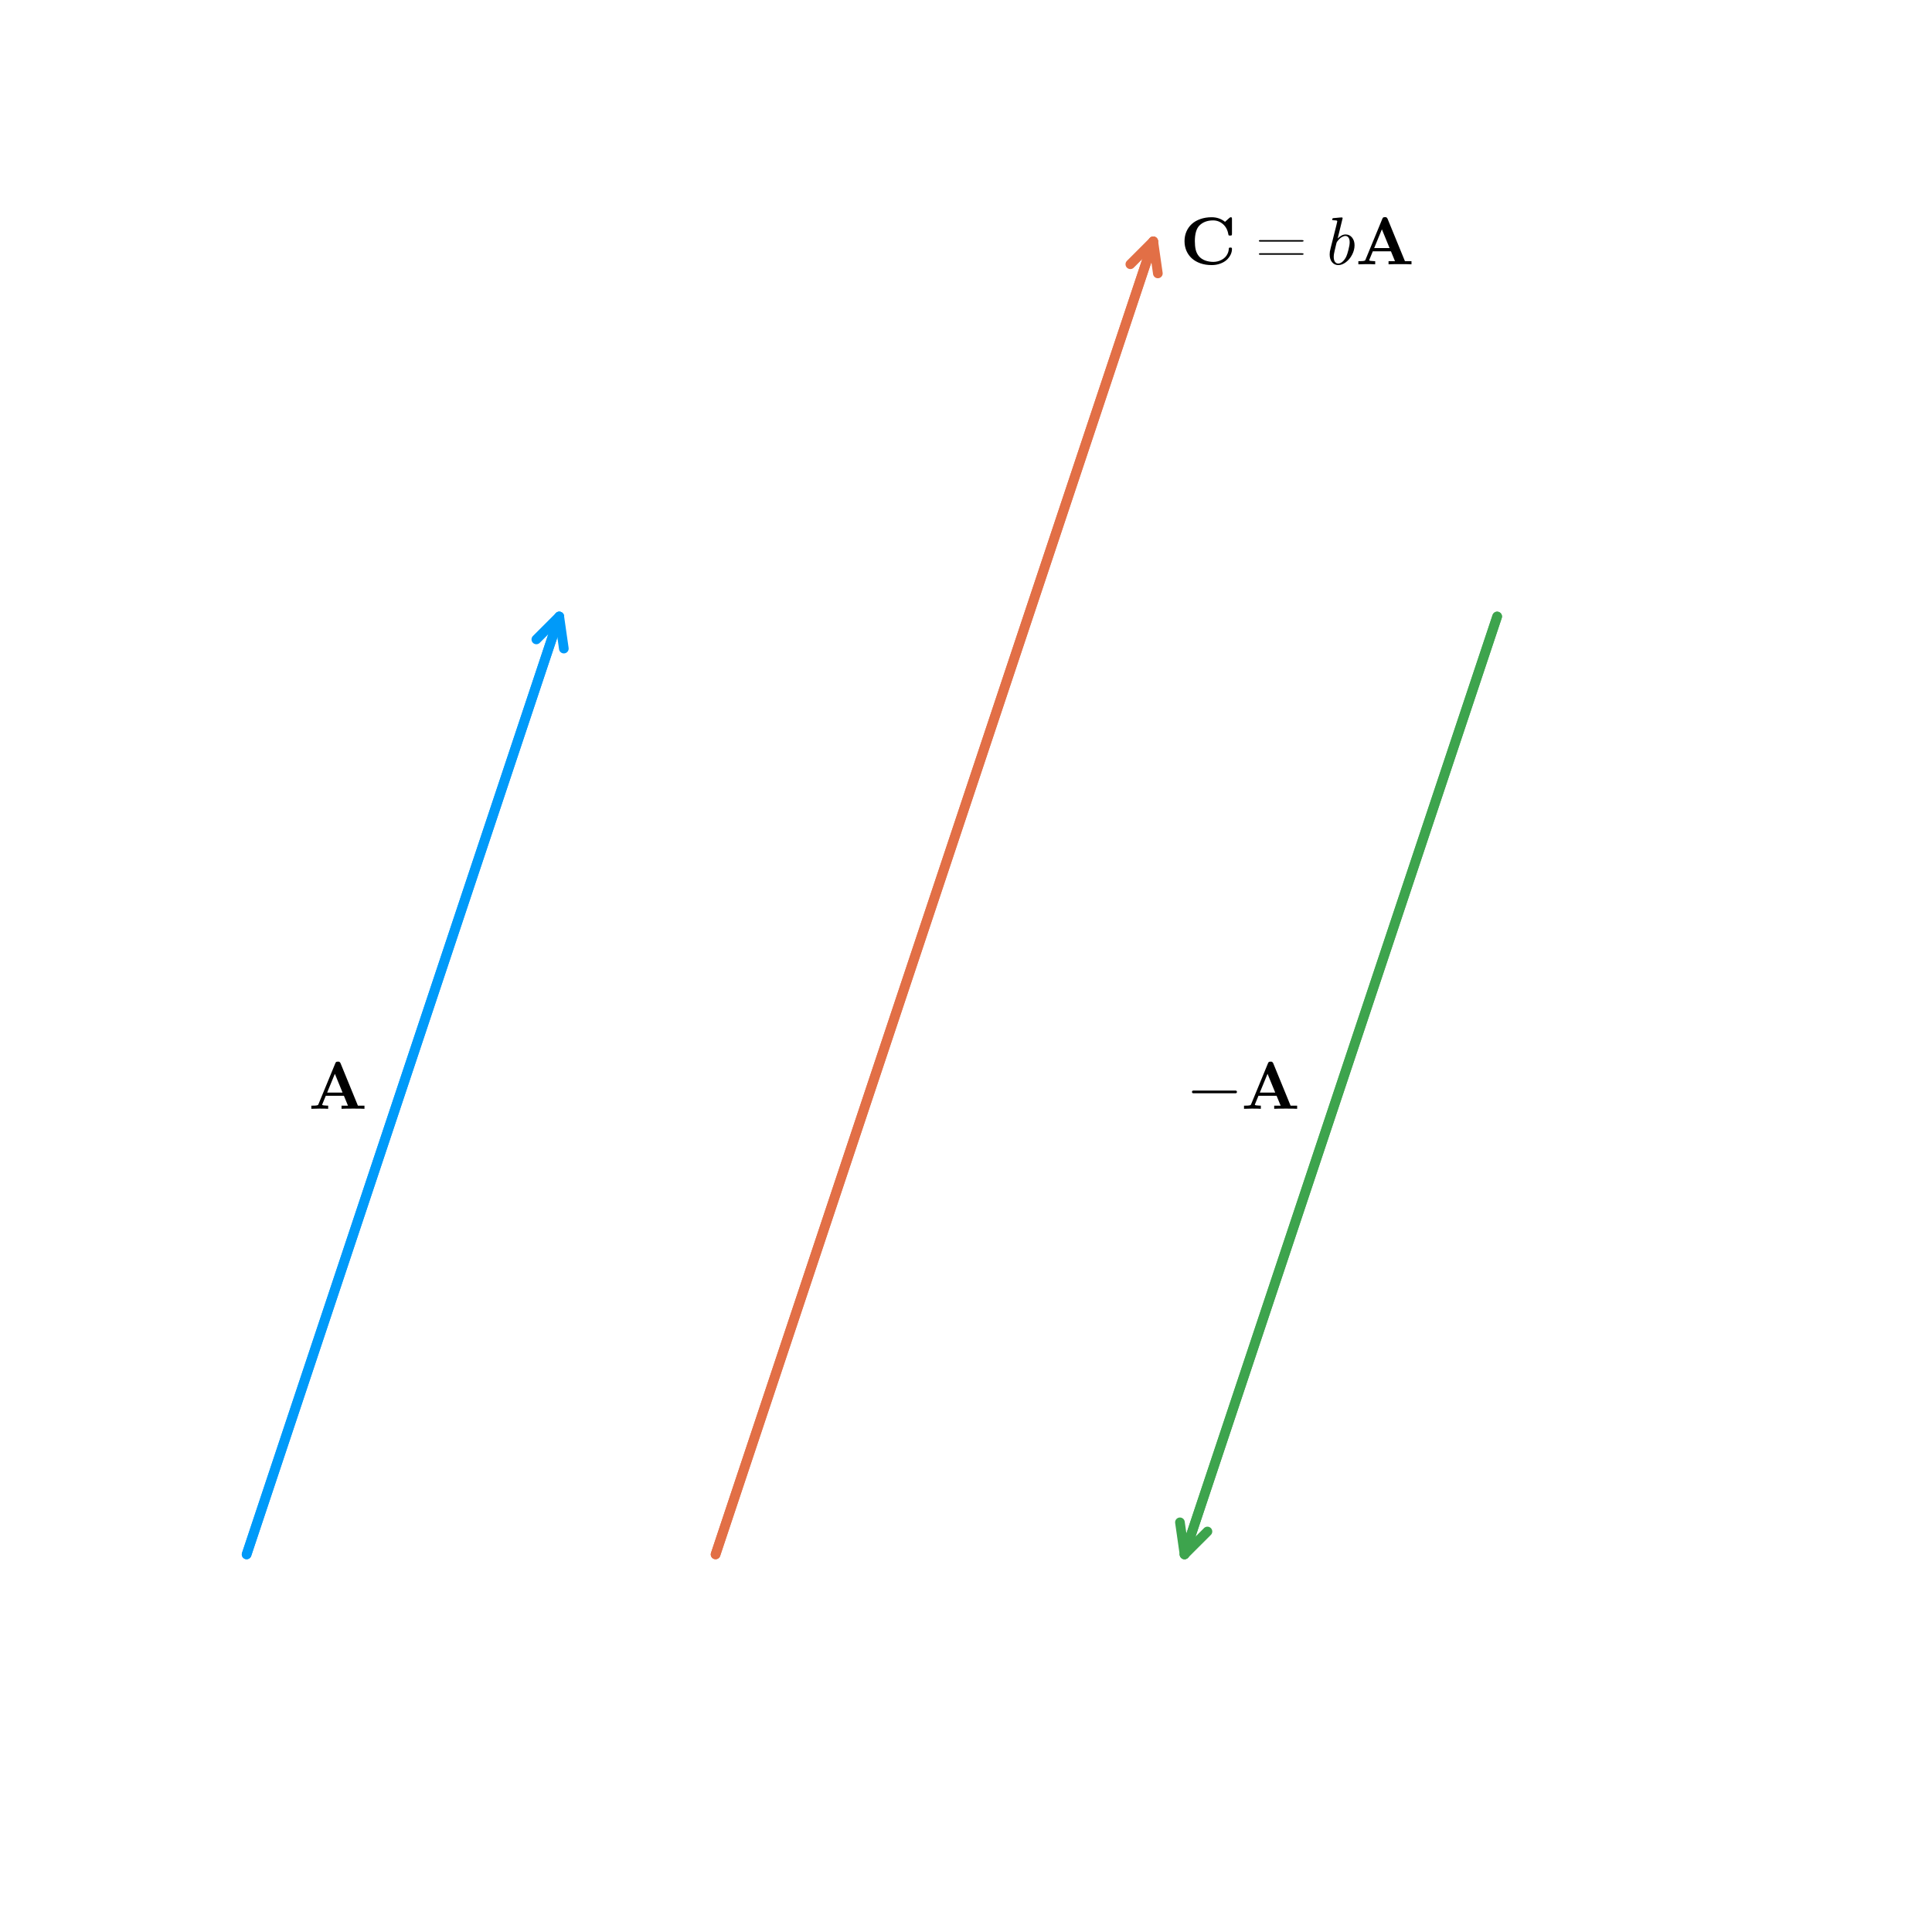
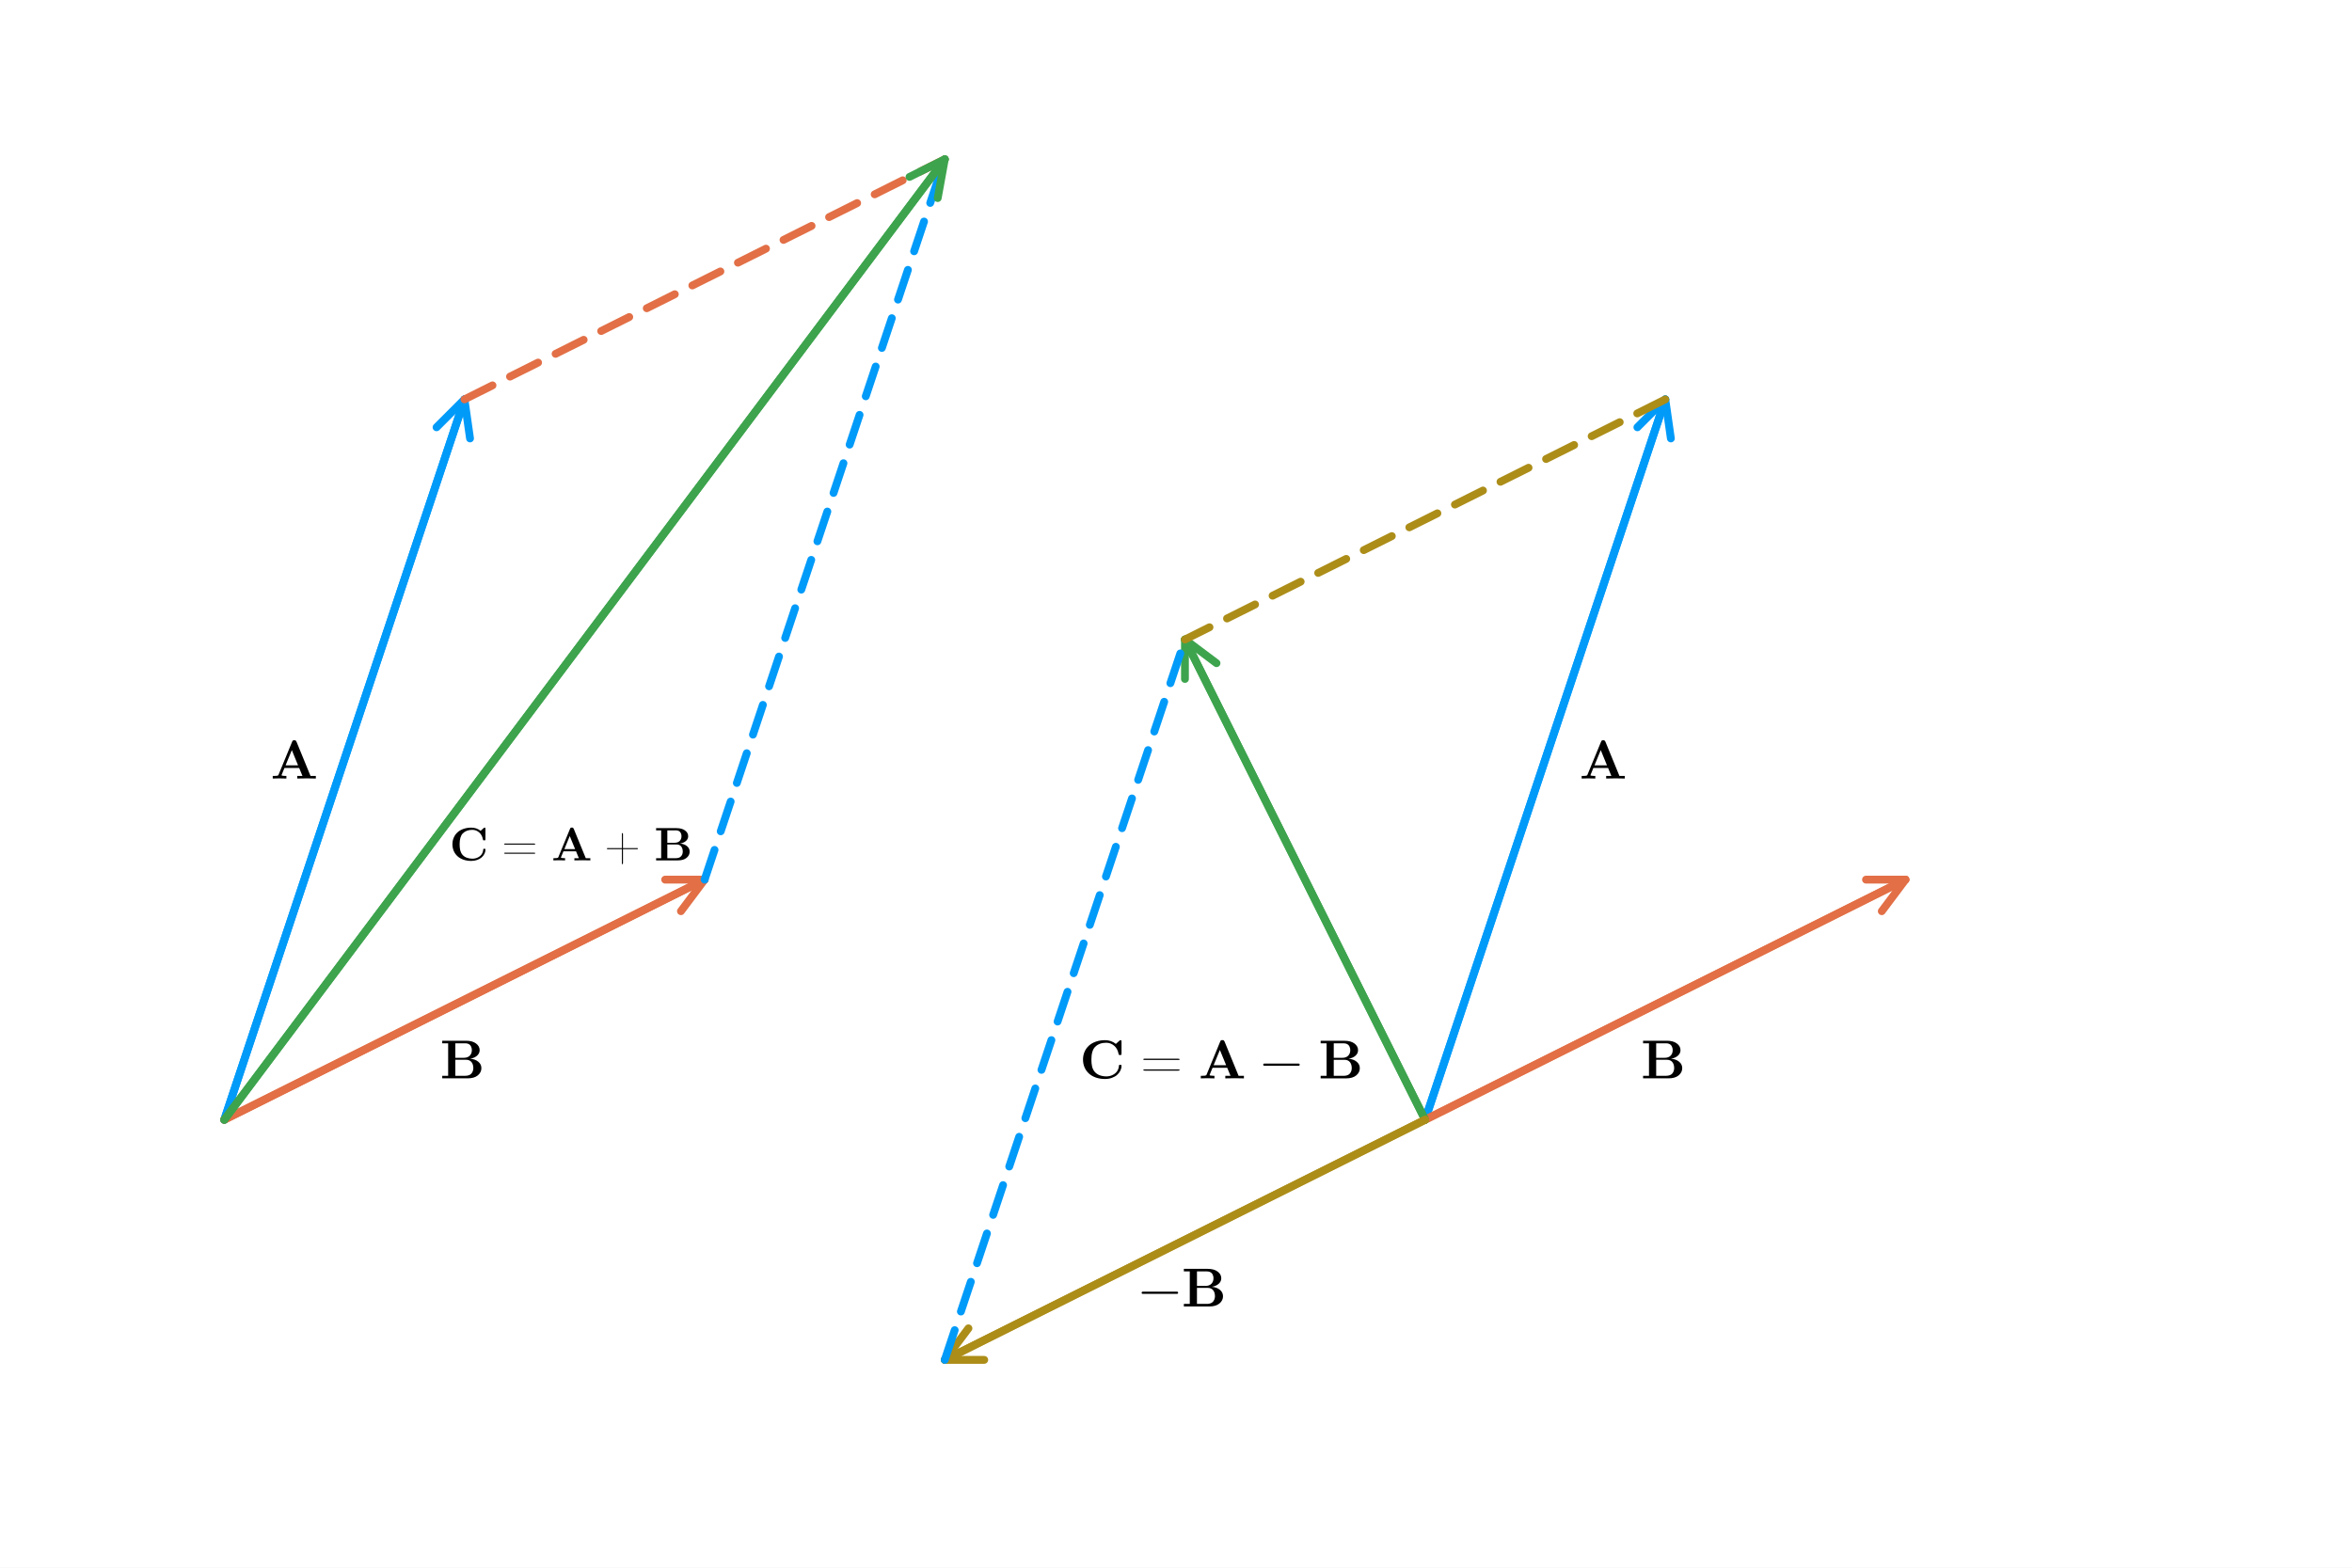
- <svg xmlns="http://www.w3.org/2000/svg" width="600" height="600" viewBox="0 0 2400 2400">
+ <svg xmlns="http://www.w3.org/2000/svg" width="900" height="600" viewBox="0 0 3600 2400">
  <defs>
-     <clipPath id="clip320">
-       <rect x="0" y="0" width="2400" height="2400" />
+     <clipPath id="clip360">
+       <rect x="0" y="0" width="3600" height="2400" />
    </clipPath>
  </defs>
-   <path clip-path="url(#clip320)" d="M0 2400 L2400 2400 L2400 0 L0 0  Z" fill="#ffffff" fill-rule="evenodd" fill-opacity="1" />
+   <path clip-path="url(#clip360)" d="M0 2400 L3600 2400 L3600 0 L0 0  Z" fill="#ffffff" fill-rule="evenodd" fill-opacity="1" />
  <defs>
-     <clipPath id="clip321">
-       <rect x="480" y="240" width="1681" height="1681" />
+     <clipPath id="clip361">
+       <rect x="720" y="0" width="2521" height="2400" />
    </clipPath>
  </defs>
-   <path clip-path="url(#clip320)" d="M112.177 2125.12 L2054.01 2125.12 L2054.01 183.289 L112.177 183.289  Z" fill="#ffffff" fill-rule="evenodd" fill-opacity="1" />
+   <path clip-path="url(#clip360)" d="M159.478 2265.66 L3100.32 2265.66 L3100.32 60.031 L159.478 60.031  Z" fill="#ffffff" fill-rule="evenodd" fill-opacity="1" />
  <defs>
-     <clipPath id="clip322">
-       <rect x="112" y="183" width="1943" height="1943" />
+     <clipPath id="clip362">
+       <rect x="159" y="60" width="2942" height="2207" />
    </clipPath>
  </defs>
-   <polyline clip-path="url(#clip322)" style="stroke:#009af9; stroke-linecap:round; stroke-linejoin:round; stroke-width:12; stroke-opacity:1; fill:none" points="306.361,1930.94 694.728,765.839 " />
-   <polyline clip-path="url(#clip322)" style="stroke:#009af9; stroke-linecap:round; stroke-linejoin:round; stroke-width:12; stroke-opacity:1; fill:none" points="666.267,794.3 694.728,765.839 700.42,805.684 " />
-   <polyline clip-path="url(#clip322)" style="stroke:#009af9; stroke-linecap:round; stroke-linejoin:round; stroke-width:12; stroke-opacity:1; fill:none" points="694.728,765.839 306.361,1930.94 " />
-   <polyline clip-path="url(#clip322)" style="stroke:#e26f46; stroke-linecap:round; stroke-linejoin:round; stroke-width:12; stroke-opacity:1; fill:none" points="888.911,1930.94 1432.62,299.799 " />
-   <polyline clip-path="url(#clip322)" style="stroke:#e26f46; stroke-linecap:round; stroke-linejoin:round; stroke-width:12; stroke-opacity:1; fill:none" points="1404.16,328.259 1432.62,299.799 1438.32,339.643 " />
-   <polyline clip-path="url(#clip322)" style="stroke:#e26f46; stroke-linecap:round; stroke-linejoin:round; stroke-width:12; stroke-opacity:1; fill:none" points="1432.62,299.799 888.911,1930.94 " />
-   <polyline clip-path="url(#clip322)" style="stroke:#3da44d; stroke-linecap:round; stroke-linejoin:round; stroke-width:12; stroke-opacity:1; fill:none" points="1859.83,765.839 1471.46,1930.94 " />
-   <polyline clip-path="url(#clip322)" style="stroke:#3da44d; stroke-linecap:round; stroke-linejoin:round; stroke-width:12; stroke-opacity:1; fill:none" points="1499.92,1902.48 1471.46,1930.94 1465.77,1891.1 " />
-   <polyline clip-path="url(#clip322)" style="stroke:#3da44d; stroke-linecap:round; stroke-linejoin:round; stroke-width:12; stroke-opacity:1; fill:none" points="1471.46,1930.94 1859.83,765.839 " />
-   <path clip-path="url(#clip320)" d="M452.753 1377.41 Q449.802 1377.17 439.063 1377.17 Q427.463 1377.17 424.266 1377.41 L424.266 1373.48 L432.259 1373.48 L427.217 1361.22 L404.714 1361.22 L400.533 1371.39 L400.205 1372.37 Q400.205 1372.86 402.05 1373.15 Q403.935 1373.4 405.78 1373.44 L407.665 1373.48 L407.665 1377.41 Q404.55 1377.17 396.598 1377.17 L386.761 1377.41 L386.761 1373.48 L388.523 1373.48 Q391.597 1373.48 393.114 1373.23 Q394.631 1372.99 394.999 1372.66 Q395.368 1372.33 395.655 1371.55 L416.478 1321.01 Q416.97 1319.74 417.544 1319.29 Q418.117 1318.8 419.757 1318.8 Q420.659 1318.8 421.11 1318.88 Q421.561 1318.96 422.093 1319.5 Q422.667 1319.99 423.118 1321.01 L444.596 1373.48 L452.753 1373.48 L452.753 1377.41 M425.536 1357.25 L415.986 1333.92 L406.394 1357.25 L425.536 1357.25 Z" fill="#000000" fill-rule="nonzero" fill-opacity="1" />
-   <path clip-path="url(#clip320)" d="M1530.4 309.293 Q1530.4 312.941 1528.64 316.507 Q1526.88 320.073 1523.72 322.943 Q1520.57 325.771 1515.69 327.534 Q1510.85 329.296 1505.2 329.296 Q1497.49 329.296 1491.14 327.083 Q1484.78 324.828 1480.48 320.893 Q1476.18 316.958 1473.8 311.507 Q1471.46 306.014 1471.46 299.579 Q1471.46 293.144 1473.8 287.692 Q1476.18 282.199 1480.48 278.264 Q1484.78 274.329 1491.14 272.116 Q1497.49 269.862 1505.2 269.862 Q1514.66 269.862 1521.76 275.559 L1527.29 270.599 Q1528.15 269.862 1528.89 269.862 Q1529.95 269.862 1530.16 270.353 Q1530.4 270.804 1530.4 272.198 L1530.4 290.233 Q1530.4 291.873 1530.04 292.242 Q1529.71 292.611 1528.11 292.611 Q1526.67 292.611 1526.35 292.365 Q1526.06 292.078 1525.85 290.848 Q1524.5 283.019 1519.21 278.428 Q1513.93 273.797 1506.96 273.797 Q1496.22 273.797 1489.87 280.232 Q1484.29 286.052 1484.29 299.579 Q1484.29 305.727 1485.36 310.277 Q1486.46 314.786 1489.25 318.188 Q1492.33 321.836 1497.12 323.599 Q1501.92 325.32 1507.25 325.32 Q1509.87 325.32 1512.45 324.705 Q1515.03 324.09 1517.49 322.779 Q1519.99 321.467 1521.88 319.582 Q1523.8 317.696 1525.03 314.95 Q1526.31 312.204 1526.47 308.965 Q1526.51 307.982 1526.92 307.777 Q1527.37 307.531 1528.4 307.531 Q1529.58 307.531 1529.99 307.818 Q1530.4 308.105 1530.4 309.293 Z" fill="#000000" fill-rule="nonzero" fill-opacity="1" />
-   <path clip-path="url(#clip320)" d="M1563.81 315.606 Q1563.89 314.581 1565.49 314.581 L1616.93 314.581 Q1619.35 314.581 1619.39 315.524 Q1619.39 316.548 1617.09 316.507 L1566.06 316.507 Q1563.81 316.548 1563.81 315.606 M1563.81 299.21 Q1563.81 298.185 1565.57 298.226 L1616.85 298.226 Q1619.35 298.226 1619.39 299.21 Q1619.39 300.153 1617.26 300.153 L1565.49 300.153 Q1563.81 300.153 1563.81 299.21 Z" fill="#000000" fill-rule="nonzero" fill-opacity="1" />
-   <path clip-path="url(#clip320)" d="M1682.67 304.662 Q1682.67 310.564 1679.68 316.343 Q1676.73 322.082 1671.97 325.689 Q1667.26 329.296 1662.42 329.296 Q1657.71 329.296 1654.72 325.689 Q1651.77 322.041 1651.77 316.098 Q1651.77 314.007 1652.01 312.531 Q1652.26 311.056 1653.12 307.613 L1660 280.232 Q1661.19 275.108 1661.19 275.067 Q1661.19 274.575 1660.99 274.329 Q1660.82 274.043 1659.84 273.838 Q1658.86 273.633 1656.97 273.633 Q1656.19 273.633 1655.82 273.592 Q1655.5 273.551 1655.21 273.346 Q1654.96 273.1 1654.96 272.608 Q1654.96 271.911 1655.25 271.542 Q1655.58 271.132 1655.82 271.05 Q1656.07 270.968 1656.56 270.927 Q1657.26 270.886 1659.59 270.681 Q1661.93 270.435 1663.94 270.272 Q1665.95 270.108 1666.81 270.108 Q1667.3 270.108 1667.55 270.353 Q1667.83 270.558 1667.83 270.804 L1667.87 271.009 L1661.69 296.3 Q1666.56 291.258 1671.52 291.258 Q1676.48 291.258 1679.56 295.07 Q1682.67 298.882 1682.67 304.662 M1676.61 300.972 Q1676.61 297.078 1675.13 295.111 Q1673.7 293.103 1671.32 293.103 Q1669.31 293.103 1666.69 294.619 Q1664.06 296.136 1661.28 299.825 Q1660.74 300.522 1660.54 300.931 Q1660.37 301.341 1660 302.735 L1658.16 310.482 Q1656.81 315.77 1656.81 318.967 Q1656.81 323.312 1658.41 325.361 Q1660 327.411 1662.42 327.411 Q1664.96 327.411 1667.63 325.156 Q1670.29 322.902 1672.34 318.803 Q1673.61 316.098 1675.09 310.277 Q1676.61 304.416 1676.61 300.972 Z" fill="#000000" fill-rule="nonzero" fill-opacity="1" />
-   <path clip-path="url(#clip320)" d="M1753.4 328.353 Q1750.45 328.107 1739.71 328.107 Q1728.11 328.107 1724.91 328.353 L1724.91 324.418 L1732.91 324.418 L1727.87 312.163 L1705.36 312.163 L1701.18 322.328 L1700.85 323.312 Q1700.85 323.804 1702.7 324.09 Q1704.58 324.336 1706.43 324.377 L1708.31 324.418 L1708.31 328.353 Q1705.2 328.107 1697.25 328.107 L1687.41 328.353 L1687.41 324.418 L1689.17 324.418 Q1692.25 324.418 1693.76 324.172 Q1695.28 323.926 1695.65 323.599 Q1696.02 323.271 1696.3 322.492 L1717.13 271.952 Q1717.62 270.681 1718.19 270.231 Q1718.77 269.739 1720.41 269.739 Q1721.31 269.739 1721.76 269.821 Q1722.21 269.903 1722.74 270.435 Q1723.32 270.927 1723.77 271.952 L1745.25 324.418 L1753.4 324.418 L1753.4 328.353 M1726.19 308.187 L1716.63 284.864 L1707.04 308.187 L1726.19 308.187 Z" fill="#000000" fill-rule="nonzero" fill-opacity="1" />
-   <path clip-path="url(#clip320)" d="M1536.11 1355.24 Q1536.6 1355.73 1536.6 1356.43 Q1536.6 1357.12 1536.11 1357.62 Q1535.62 1358.11 1534.92 1358.11 L1482.37 1358.11 Q1481.67 1358.11 1481.18 1357.62 Q1480.69 1357.12 1480.69 1356.43 Q1480.69 1355.73 1481.18 1355.24 Q1481.67 1354.75 1482.37 1354.75 L1534.92 1354.75 Q1535.62 1354.75 1536.11 1355.24 Z" fill="#000000" fill-rule="nonzero" fill-opacity="1" />
-   <path clip-path="url(#clip320)" d="M1611.35 1377.41 Q1608.4 1377.17 1597.66 1377.17 Q1586.06 1377.17 1582.86 1377.41 L1582.86 1373.48 L1590.86 1373.48 L1585.82 1361.22 L1563.31 1361.22 L1559.13 1371.39 L1558.8 1372.37 Q1558.8 1372.86 1560.65 1373.15 Q1562.53 1373.4 1564.38 1373.44 L1566.26 1373.48 L1566.26 1377.41 Q1563.15 1377.17 1555.2 1377.17 L1545.36 1377.41 L1545.36 1373.48 L1547.12 1373.48 Q1550.2 1373.48 1551.71 1373.23 Q1553.23 1372.99 1553.6 1372.66 Q1553.97 1372.33 1554.25 1371.55 L1575.08 1321.01 Q1575.57 1319.74 1576.14 1319.29 Q1576.72 1318.8 1578.36 1318.8 Q1579.26 1318.8 1579.71 1318.88 Q1580.16 1318.96 1580.69 1319.5 Q1581.27 1319.99 1581.72 1321.01 L1603.2 1373.48 L1611.35 1373.48 L1611.35 1377.41 M1584.14 1357.25 L1574.58 1333.92 L1564.99 1357.25 L1584.14 1357.25 Z" fill="#000000" fill-rule="nonzero" fill-opacity="1" />
+   <polyline clip-path="url(#clip362)" style="stroke:#009af9; stroke-linecap:round; stroke-linejoin:round; stroke-width:12; stroke-opacity:1; fill:none" points="343.28,1714.25 710.886,611.438 " />
+   <polyline clip-path="url(#clip362)" style="stroke:#009af9; stroke-linecap:round; stroke-linejoin:round; stroke-width:12; stroke-opacity:1; fill:none" points="668.195,654.129 710.886,611.438 719.424,671.205 " />
+   <polyline clip-path="url(#clip362)" style="stroke:#009af9; stroke-linecap:round; stroke-linejoin:round; stroke-width:12; stroke-opacity:1; fill:none" points="710.886,611.438 343.28,1714.25 " />
+   <polyline clip-path="url(#clip362)" style="stroke:#e26f46; stroke-linecap:round; stroke-linejoin:round; stroke-width:12; stroke-opacity:1; fill:none" points="343.28,1714.25 1078.49,1346.65 " />
+   <polyline clip-path="url(#clip362)" style="stroke:#e26f46; stroke-linecap:round; stroke-linejoin:round; stroke-width:12; stroke-opacity:1; fill:none" points="1018.12,1346.65 1078.49,1346.65 1042.27,1394.95 " />
+   <polyline clip-path="url(#clip362)" style="stroke:#e26f46; stroke-linecap:round; stroke-linejoin:round; stroke-width:12; stroke-opacity:1; fill:none" points="1078.49,1346.65 343.28,1714.25 " />
+   <polyline clip-path="url(#clip362)" style="stroke:#e26f46; stroke-linecap:round; stroke-linejoin:round; stroke-width:12; stroke-opacity:1; fill:none" stroke-dasharray="48, 30" points="710.886,611.438 1446.1,243.833 " />
+   <polyline clip-path="url(#clip362)" style="stroke:#009af9; stroke-linecap:round; stroke-linejoin:round; stroke-width:12; stroke-opacity:1; fill:none" stroke-dasharray="48, 30" points="1078.49,1346.65 1446.1,243.833 " />
+   <polyline clip-path="url(#clip362)" style="stroke:#3da44d; stroke-linecap:round; stroke-linejoin:round; stroke-width:12; stroke-opacity:1; fill:none" points="343.28,1714.25 1446.1,243.833 " />
+   <polyline clip-path="url(#clip362)" style="stroke:#3da44d; stroke-linecap:round; stroke-linejoin:round; stroke-width:12; stroke-opacity:1; fill:none" points="1392.1,270.833 1446.1,243.833 1435.3,303.233 " />
+   <polyline clip-path="url(#clip362)" style="stroke:#3da44d; stroke-linecap:round; stroke-linejoin:round; stroke-width:12; stroke-opacity:1; fill:none" points="1446.1,243.833 343.28,1714.25 " />
+   <polyline clip-path="url(#clip362)" style="stroke:#009af9; stroke-linecap:round; stroke-linejoin:round; stroke-width:12; stroke-opacity:1; fill:none" points="2181.31,1714.25 2548.91,611.438 " />
+   <polyline clip-path="url(#clip362)" style="stroke:#009af9; stroke-linecap:round; stroke-linejoin:round; stroke-width:12; stroke-opacity:1; fill:none" points="2506.22,654.129 2548.91,611.438 2557.45,671.205 " />
+   <polyline clip-path="url(#clip362)" style="stroke:#009af9; stroke-linecap:round; stroke-linejoin:round; stroke-width:12; stroke-opacity:1; fill:none" points="2548.91,611.438 2181.31,1714.25 " />
+   <polyline clip-path="url(#clip362)" style="stroke:#e26f46; stroke-linecap:round; stroke-linejoin:round; stroke-width:12; stroke-opacity:1; fill:none" points="2181.31,1714.25 2916.52,1346.65 " />
+   <polyline clip-path="url(#clip362)" style="stroke:#e26f46; stroke-linecap:round; stroke-linejoin:round; stroke-width:12; stroke-opacity:1; fill:none" points="2856.14,1346.65 2916.52,1346.65 2880.29,1394.95 " />
+   <polyline clip-path="url(#clip362)" style="stroke:#e26f46; stroke-linecap:round; stroke-linejoin:round; stroke-width:12; stroke-opacity:1; fill:none" points="2916.52,1346.65 2181.31,1714.25 " />
+   <polyline clip-path="url(#clip362)" style="stroke:#3da44d; stroke-linecap:round; stroke-linejoin:round; stroke-width:12; stroke-opacity:1; fill:none" points="2181.31,1714.25 1813.7,979.043 " />
+   <polyline clip-path="url(#clip362)" style="stroke:#3da44d; stroke-linecap:round; stroke-linejoin:round; stroke-width:12; stroke-opacity:1; fill:none" points="1813.7,1039.42 1813.7,979.043 1862,1015.27 " />
+   <polyline clip-path="url(#clip362)" style="stroke:#3da44d; stroke-linecap:round; stroke-linejoin:round; stroke-width:12; stroke-opacity:1; fill:none" points="1813.7,979.043 2181.31,1714.25 " />
+   <polyline clip-path="url(#clip362)" style="stroke:#ac8d18; stroke-linecap:round; stroke-linejoin:round; stroke-width:12; stroke-opacity:1; fill:none" points="2181.31,1714.25 1446.1,2081.86 " />
+   <polyline clip-path="url(#clip362)" style="stroke:#ac8d18; stroke-linecap:round; stroke-linejoin:round; stroke-width:12; stroke-opacity:1; fill:none" points="1506.47,2081.86 1446.1,2081.86 1482.32,2033.56 " />
+   <polyline clip-path="url(#clip362)" style="stroke:#ac8d18; stroke-linecap:round; stroke-linejoin:round; stroke-width:12; stroke-opacity:1; fill:none" points="1446.1,2081.86 2181.31,1714.25 " />
+   <polyline clip-path="url(#clip362)" style="stroke:#ac8d18; stroke-linecap:round; stroke-linejoin:round; stroke-width:12; stroke-opacity:1; fill:none" stroke-dasharray="48, 30" points="2548.91,611.438 1813.7,979.043 " />
+   <polyline clip-path="url(#clip362)" style="stroke:#009af9; stroke-linecap:round; stroke-linejoin:round; stroke-width:12; stroke-opacity:1; fill:none" stroke-dasharray="48, 30" points="1446.1,2081.86 1813.7,979.043 " />
+   <path clip-path="url(#clip360)" d="M483.448 1191.87 Q480.497 1191.63 469.758 1191.63 Q458.158 1191.63 454.96 1191.87 L454.96 1187.94 L462.953 1187.94 L457.912 1175.68 L435.409 1175.68 L431.228 1185.85 L430.9 1186.83 Q430.9 1187.32 432.744 1187.61 Q434.63 1187.86 436.474 1187.9 L438.36 1187.94 L438.36 1191.87 Q435.245 1191.63 427.293 1191.63 L417.455 1191.87 L417.455 1187.94 L419.218 1187.94 Q422.292 1187.94 423.809 1187.69 Q425.325 1187.45 425.694 1187.12 Q426.063 1186.79 426.35 1186.01 L447.172 1135.47 Q447.664 1134.2 448.238 1133.75 Q448.812 1133.26 450.452 1133.26 Q451.353 1133.26 451.804 1133.34 Q452.255 1133.42 452.788 1133.96 Q453.362 1134.45 453.813 1135.47 L475.291 1187.94 L483.448 1187.94 L483.448 1191.87 M456.231 1171.71 L446.681 1148.38 L437.089 1171.71 L456.231 1171.71 Z" fill="#000000" fill-rule="nonzero" fill-opacity="1" />
+   <path clip-path="url(#clip360)" d="M736.816 1635.25 Q736.816 1641.81 731.282 1646.36 Q725.79 1650.86 715.829 1650.86 L676.89 1650.86 L676.89 1646.93 L685.948 1646.93 L685.948 1597.21 L676.89 1597.21 L676.89 1593.27 L713.329 1593.27 Q723.044 1593.27 728.577 1597.46 Q734.152 1601.59 734.152 1607.7 Q734.152 1612.58 730.258 1616.11 Q726.364 1619.63 719.6 1620.82 Q727.183 1621.39 731.979 1625.33 Q736.816 1629.26 736.816 1635.25 M722.224 1607.7 Q722.224 1606.39 722.019 1605.12 Q721.814 1603.85 721.117 1602.37 Q720.461 1600.86 719.396 1599.79 Q718.371 1598.68 716.485 1597.95 Q714.641 1597.21 712.222 1597.21 L696.933 1597.21 L696.933 1619.38 L710.05 1619.38 Q715.911 1619.38 719.068 1616.11 Q722.224 1612.83 722.224 1607.7 M724.478 1635.17 Q724.478 1629.51 721.732 1626.02 Q718.863 1622.42 713.247 1622.42 L696.933 1622.42 L696.933 1646.93 L712.386 1646.93 Q714.846 1646.93 716.854 1646.31 Q718.863 1645.7 720.092 1644.8 Q721.322 1643.9 722.224 1642.63 Q723.126 1641.31 723.535 1640.25 Q723.945 1639.18 724.191 1637.95 Q724.437 1636.68 724.437 1636.19 Q724.478 1635.66 724.478 1635.17 Z" fill="#000000" fill-rule="nonzero" fill-opacity="1" />
+   <path clip-path="url(#clip360)" d="M743.028 1300.84 Q743.028 1303.97 741.517 1307.03 Q740.006 1310.08 737.301 1312.54 Q734.595 1314.97 730.415 1316.48 Q726.269 1317.99 721.42 1317.99 Q714.815 1317.99 709.369 1316.09 Q703.924 1314.16 700.235 1310.79 Q696.546 1307.41 694.508 1302.74 Q692.505 1298.03 692.505 1292.52 Q692.505 1287 694.508 1282.33 Q696.546 1277.62 700.235 1274.25 Q703.924 1270.87 709.369 1268.98 Q714.815 1267.04 721.42 1267.04 Q729.536 1267.04 735.614 1271.93 L740.357 1267.68 Q741.095 1267.04 741.728 1267.04 Q742.641 1267.04 742.817 1267.47 Q743.028 1267.85 743.028 1269.05 L743.028 1284.51 Q743.028 1285.91 742.711 1286.23 Q742.43 1286.54 741.06 1286.54 Q739.83 1286.54 739.549 1286.33 Q739.303 1286.09 739.128 1285.03 Q737.968 1278.32 733.436 1274.39 Q728.904 1270.42 722.931 1270.42 Q713.726 1270.42 708.28 1275.93 Q703.502 1280.92 703.502 1292.52 Q703.502 1297.79 704.416 1301.69 Q705.364 1305.55 707.753 1308.47 Q710.388 1311.59 714.499 1313.1 Q718.61 1314.58 723.177 1314.58 Q725.426 1314.58 727.639 1314.05 Q729.852 1313.53 731.96 1312.4 Q734.104 1311.28 735.72 1309.66 Q737.371 1308.05 738.425 1305.69 Q739.514 1303.34 739.655 1300.56 Q739.69 1299.72 740.041 1299.54 Q740.428 1299.33 741.306 1299.33 Q742.325 1299.33 742.676 1299.58 Q743.028 1299.82 743.028 1300.84 Z" fill="#000000" fill-rule="nonzero" fill-opacity="1" />
+   <path clip-path="url(#clip360)" d="M771.64 1306.25 Q771.711 1305.38 773.081 1305.38 L817.173 1305.38 Q819.246 1305.38 819.281 1306.18 Q819.281 1307.06 817.314 1307.03 L773.573 1307.03 Q771.64 1307.06 771.64 1306.25 M771.64 1292.2 Q771.64 1291.32 773.151 1291.36 L817.103 1291.36 Q819.246 1291.36 819.281 1292.2 Q819.281 1293.01 817.455 1293.01 L773.081 1293.01 Q771.64 1293.01 771.64 1292.2 Z" fill="#000000" fill-rule="nonzero" fill-opacity="1" />
+   <path clip-path="url(#clip360)" d="M903.583 1317.18 Q901.053 1316.97 891.848 1316.97 Q881.906 1316.97 879.165 1317.18 L879.165 1313.81 L886.016 1313.81 L881.695 1303.3 L862.406 1303.3 L858.823 1312.02 L858.542 1312.86 Q858.542 1313.28 860.123 1313.53 Q861.739 1313.74 863.32 1313.77 L864.936 1313.81 L864.936 1317.18 Q862.266 1316.97 855.45 1316.97 L847.018 1317.18 L847.018 1313.81 L848.529 1313.81 Q851.164 1313.81 852.464 1313.6 Q853.763 1313.39 854.08 1313.1 Q854.396 1312.82 854.642 1312.16 L872.49 1268.84 Q872.911 1267.75 873.403 1267.36 Q873.895 1266.94 875.3 1266.94 Q876.073 1266.94 876.46 1267.01 Q876.846 1267.08 877.303 1267.54 Q877.795 1267.96 878.181 1268.84 L896.591 1313.81 L903.583 1313.81 L903.583 1317.18 M880.254 1299.89 L872.068 1279.9 L863.847 1299.89 L880.254 1299.89 Z" fill="#000000" fill-rule="nonzero" fill-opacity="1" />
+   <path clip-path="url(#clip360)" d="M930.518 1300.07 Q928.866 1300.07 928.866 1299.19 Q928.866 1298.31 930.588 1298.31 Q930.799 1298.31 931.15 1298.35 Q931.537 1298.38 931.607 1298.38 L951.879 1298.38 L951.879 1278.04 Q951.879 1277.97 951.844 1277.65 Q951.809 1277.3 951.809 1277.09 Q951.809 1275.37 952.652 1275.37 Q953.53 1275.37 953.53 1277.09 L953.53 1298.38 L973.837 1298.38 Q973.908 1298.38 974.259 1298.35 Q974.61 1298.31 974.821 1298.31 Q976.472 1298.31 976.472 1299.19 Q976.508 1300.07 974.751 1300.07 Q974.54 1300.07 974.224 1300.03 Q973.908 1300 973.837 1300 L953.53 1300 L953.53 1321.36 Q953.53 1323.01 952.652 1323.01 Q951.809 1323.01 951.809 1321.29 Q951.809 1321.08 951.844 1320.73 Q951.879 1320.41 951.879 1320.34 L951.879 1300 L931.607 1300 Q931.537 1300 931.115 1300.03 Q930.728 1300.07 930.518 1300.07 Z" fill="#000000" fill-rule="nonzero" fill-opacity="1" />
+   <path clip-path="url(#clip360)" d="M1055.61 1303.79 Q1055.61 1309.42 1050.87 1313.32 Q1046.16 1317.18 1037.62 1317.18 L1004.24 1317.18 L1004.24 1313.81 L1012.01 1313.81 L1012.01 1271.19 L1004.24 1271.19 L1004.24 1267.82 L1035.48 1267.82 Q1043.8 1267.82 1048.55 1271.4 Q1053.33 1274.95 1053.33 1280.18 Q1053.33 1284.37 1049.99 1287.39 Q1046.65 1290.41 1040.85 1291.43 Q1047.35 1291.92 1051.46 1295.29 Q1055.61 1298.66 1055.61 1303.79 M1043.1 1280.18 Q1043.1 1279.06 1042.93 1277.97 Q1042.75 1276.88 1042.15 1275.62 Q1041.59 1274.32 1040.68 1273.4 Q1039.8 1272.45 1038.18 1271.82 Q1036.6 1271.19 1034.53 1271.19 L1021.42 1271.19 L1021.42 1290.2 L1032.67 1290.2 Q1037.69 1290.2 1040.4 1287.39 Q1043.1 1284.58 1043.1 1280.18 M1045.03 1303.72 Q1045.03 1298.88 1042.68 1295.89 Q1040.22 1292.8 1035.41 1292.8 L1021.42 1292.8 L1021.42 1313.81 L1034.67 1313.81 Q1036.78 1313.81 1038.5 1313.28 Q1040.22 1312.75 1041.27 1311.98 Q1042.33 1311.21 1043.1 1310.12 Q1043.87 1308.99 1044.23 1308.08 Q1044.58 1307.17 1044.79 1306.11 Q1045 1305.02 1045 1304.6 Q1045.03 1304.15 1045.03 1303.72 Z" fill="#000000" fill-rule="nonzero" fill-opacity="1" />
+   <path clip-path="url(#clip360)" d="M1802.79 1977.91 Q1803.28 1978.41 1803.28 1979.1 Q1803.28 1979.8 1802.79 1980.29 Q1802.3 1980.78 1801.6 1980.78 L1749.05 1980.78 Q1748.36 1980.78 1747.87 1980.29 Q1747.37 1979.8 1747.37 1979.1 Q1747.37 1978.41 1747.87 1977.91 Q1748.36 1977.42 1749.05 1977.42 L1801.6 1977.42 Q1802.3 1977.42 1802.79 1977.91 Z" fill="#000000" fill-rule="nonzero" fill-opacity="1" />
+   <path clip-path="url(#clip360)" d="M1871.96 1984.47 Q1871.96 1991.03 1866.43 1995.58 Q1860.94 2000.09 1850.98 2000.09 L1812.04 2000.09 L1812.04 1996.15 L1821.1 1996.15 L1821.1 1946.43 L1812.04 1946.43 L1812.04 1942.5 L1848.48 1942.5 Q1858.19 1942.5 1863.72 1946.68 Q1869.3 1950.82 1869.3 1956.93 Q1869.3 1961.8 1865.4 1965.33 Q1861.51 1968.86 1854.75 1970.04 Q1862.33 1970.62 1867.13 1974.55 Q1871.96 1978.49 1871.96 1984.47 M1857.37 1956.93 Q1857.37 1955.62 1857.17 1954.34 Q1856.96 1953.07 1856.26 1951.6 Q1855.61 1950.08 1854.54 1949.02 Q1853.52 1947.91 1851.63 1947.17 Q1849.79 1946.43 1847.37 1946.43 L1832.08 1946.43 L1832.08 1968.61 L1845.2 1968.61 Q1851.06 1968.61 1854.21 1965.33 Q1857.37 1962.05 1857.37 1956.93 M1859.63 1984.39 Q1859.63 1978.73 1856.88 1975.25 Q1854.01 1971.64 1848.39 1971.64 L1832.08 1971.64 L1832.08 1996.15 L1847.53 1996.15 Q1849.99 1996.15 1852 1995.54 Q1854.01 1994.92 1855.24 1994.02 Q1856.47 1993.12 1857.37 1991.85 Q1858.27 1990.54 1858.68 1989.47 Q1859.09 1988.41 1859.34 1987.18 Q1859.58 1985.91 1859.58 1985.41 Q1859.63 1984.88 1859.63 1984.39 Z" fill="#000000" fill-rule="nonzero" fill-opacity="1" />
+   <path clip-path="url(#clip360)" d="M2574.84 1635.25 Q2574.84 1641.81 2569.31 1646.36 Q2563.82 1650.86 2553.86 1650.86 L2514.92 1650.86 L2514.92 1646.93 L2523.97 1646.93 L2523.97 1597.21 L2514.92 1597.21 L2514.92 1593.27 L2551.35 1593.27 Q2561.07 1593.27 2566.6 1597.46 Q2572.18 1601.59 2572.18 1607.7 Q2572.18 1612.58 2568.28 1616.11 Q2564.39 1619.63 2557.63 1620.82 Q2565.21 1621.39 2570 1625.33 Q2574.84 1629.26 2574.84 1635.25 M2560.25 1607.7 Q2560.25 1606.39 2560.04 1605.12 Q2559.84 1603.85 2559.14 1602.37 Q2558.49 1600.86 2557.42 1599.79 Q2556.4 1598.68 2554.51 1597.95 Q2552.67 1597.21 2550.25 1597.21 L2534.96 1597.21 L2534.96 1619.38 L2548.08 1619.38 Q2553.94 1619.38 2557.09 1616.11 Q2560.25 1612.83 2560.25 1607.7 M2562.5 1635.17 Q2562.5 1629.51 2559.76 1626.02 Q2556.89 1622.42 2551.27 1622.42 L2534.96 1622.42 L2534.96 1646.93 L2550.41 1646.93 Q2552.87 1646.93 2554.88 1646.31 Q2556.89 1645.7 2558.12 1644.8 Q2559.35 1643.9 2560.25 1642.63 Q2561.15 1641.31 2561.56 1640.25 Q2561.97 1639.18 2562.22 1637.95 Q2562.46 1636.68 2562.46 1636.19 Q2562.5 1635.66 2562.5 1635.17 Z" fill="#000000" fill-rule="nonzero" fill-opacity="1" />
+   <path clip-path="url(#clip360)" d="M1716.61 1631.85 Q1716.61 1635.5 1714.85 1639.07 Q1713.09 1642.63 1709.93 1645.5 Q1706.78 1648.33 1701.9 1650.09 Q1697.06 1651.85 1691.41 1651.85 Q1683.7 1651.85 1677.35 1649.64 Q1670.99 1647.39 1666.69 1643.45 Q1662.39 1639.52 1660.01 1634.06 Q1657.67 1628.57 1657.67 1622.14 Q1657.67 1615.7 1660.01 1610.25 Q1662.39 1604.76 1666.69 1600.82 Q1670.99 1596.89 1677.35 1594.67 Q1683.7 1592.42 1691.41 1592.42 Q1700.88 1592.42 1707.97 1598.12 L1713.5 1593.16 Q1714.36 1592.42 1715.1 1592.42 Q1716.16 1592.42 1716.37 1592.91 Q1716.61 1593.36 1716.61 1594.76 L1716.61 1612.79 Q1716.61 1614.43 1716.25 1614.8 Q1715.92 1615.17 1714.32 1615.17 Q1712.88 1615.17 1712.56 1614.92 Q1712.27 1614.64 1712.07 1613.41 Q1710.71 1605.58 1705.42 1600.99 Q1700.14 1596.35 1693.17 1596.35 Q1682.43 1596.35 1676.08 1602.79 Q1670.5 1608.61 1670.5 1622.14 Q1670.5 1628.28 1671.57 1632.83 Q1672.67 1637.34 1675.46 1640.75 Q1678.54 1644.39 1683.33 1646.16 Q1688.13 1647.88 1693.46 1647.88 Q1696.08 1647.88 1698.66 1647.26 Q1701.24 1646.65 1703.7 1645.34 Q1706.2 1644.02 1708.09 1642.14 Q1710.02 1640.25 1711.25 1637.51 Q1712.52 1634.76 1712.68 1631.52 Q1712.72 1630.54 1713.13 1630.33 Q1713.58 1630.09 1714.61 1630.09 Q1715.8 1630.09 1716.21 1630.38 Q1716.61 1630.66 1716.61 1631.85 Z" fill="#000000" fill-rule="nonzero" fill-opacity="1" />
+   <path clip-path="url(#clip360)" d="M1750.01 1638.16 Q1750.09 1637.14 1751.69 1637.14 L1803.13 1637.14 Q1805.55 1637.14 1805.59 1638.08 Q1805.59 1639.11 1803.29 1639.07 L1752.26 1639.07 Q1750.01 1639.11 1750.01 1638.16 M1750.01 1621.77 Q1750.01 1620.74 1751.77 1620.78 L1803.05 1620.78 Q1805.55 1620.78 1805.59 1621.77 Q1805.59 1622.71 1803.46 1622.71 L1751.69 1622.71 Q1750.01 1622.71 1750.01 1621.77 Z" fill="#000000" fill-rule="nonzero" fill-opacity="1" />
+   <path clip-path="url(#clip360)" d="M1903.95 1650.91 Q1901 1650.67 1890.26 1650.67 Q1878.66 1650.67 1875.46 1650.91 L1875.46 1646.98 L1883.46 1646.98 L1878.42 1634.72 L1855.91 1634.72 L1851.73 1644.89 L1851.4 1645.87 Q1851.4 1646.36 1853.25 1646.65 Q1855.13 1646.89 1856.98 1646.94 L1858.86 1646.98 L1858.86 1650.91 Q1855.75 1650.67 1847.8 1650.67 L1837.96 1650.91 L1837.96 1646.98 L1839.72 1646.98 Q1842.8 1646.98 1844.31 1646.73 Q1845.83 1646.48 1846.2 1646.16 Q1846.57 1645.83 1846.85 1645.05 L1867.68 1594.51 Q1868.17 1593.24 1868.74 1592.79 Q1869.32 1592.3 1870.96 1592.3 Q1871.86 1592.3 1872.31 1592.38 Q1872.76 1592.46 1873.29 1592.99 Q1873.87 1593.48 1874.32 1594.51 L1895.8 1646.98 L1903.95 1646.98 L1903.95 1650.91 M1876.74 1630.74 L1867.18 1607.42 L1857.59 1630.74 L1876.74 1630.74 Z" fill="#000000" fill-rule="nonzero" fill-opacity="1" />
+   <path clip-path="url(#clip360)" d="M1988.88 1628.74 Q1989.37 1629.23 1989.37 1629.92 Q1989.37 1630.62 1988.88 1631.11 Q1988.39 1631.61 1987.69 1631.61 L1935.14 1631.61 Q1934.45 1631.61 1933.95 1631.11 Q1933.46 1630.62 1933.46 1629.92 Q1933.46 1629.23 1933.95 1628.74 Q1934.45 1628.24 1935.14 1628.24 L1987.69 1628.24 Q1988.39 1628.24 1988.88 1628.74 Z" fill="#000000" fill-rule="nonzero" fill-opacity="1" />
+   <path clip-path="url(#clip360)" d="M2081.34 1635.29 Q2081.34 1641.85 2075.81 1646.4 Q2070.31 1650.91 2060.35 1650.91 L2021.41 1650.91 L2021.41 1646.98 L2030.47 1646.98 L2030.47 1597.26 L2021.41 1597.26 L2021.41 1593.32 L2057.85 1593.32 Q2067.57 1593.32 2073.1 1597.5 Q2078.67 1601.64 2078.67 1607.75 Q2078.67 1612.63 2074.78 1616.15 Q2070.89 1619.68 2064.12 1620.87 Q2071.71 1621.44 2076.5 1625.37 Q2081.34 1629.31 2081.34 1635.29 M2066.75 1607.75 Q2066.75 1606.44 2066.54 1605.17 Q2066.34 1603.9 2065.64 1602.42 Q2064.98 1600.9 2063.92 1599.84 Q2062.89 1598.73 2061.01 1597.99 Q2059.16 1597.26 2056.75 1597.26 L2041.46 1597.26 L2041.46 1619.43 L2054.57 1619.43 Q2060.43 1619.43 2063.59 1616.15 Q2066.75 1612.87 2066.75 1607.75 M2069 1635.21 Q2069 1629.56 2066.26 1626.07 Q2063.39 1622.46 2057.77 1622.46 L2041.46 1622.46 L2041.46 1646.98 L2056.91 1646.98 Q2059.37 1646.98 2061.38 1646.36 Q2063.39 1645.75 2064.62 1644.84 Q2065.85 1643.94 2066.75 1642.67 Q2067.65 1641.36 2068.06 1640.29 Q2068.47 1639.23 2068.71 1638 Q2068.96 1636.73 2068.96 1636.24 Q2069 1635.7 2069 1635.21 Z" fill="#000000" fill-rule="nonzero" fill-opacity="1" />
+   <path clip-path="url(#clip360)" d="M2486.9 1191.87 Q2483.94 1191.63 2473.21 1191.63 Q2461.61 1191.63 2458.41 1191.87 L2458.41 1187.94 L2466.4 1187.94 L2461.36 1175.68 L2438.86 1175.68 L2434.68 1185.85 L2434.35 1186.83 Q2434.35 1187.32 2436.19 1187.61 Q2438.08 1187.86 2439.92 1187.9 L2441.81 1187.94 L2441.81 1191.87 Q2438.69 1191.63 2430.74 1191.63 L2420.9 1191.87 L2420.9 1187.94 L2422.67 1187.94 Q2425.74 1187.94 2427.26 1187.69 Q2428.77 1187.45 2429.14 1187.12 Q2429.51 1186.79 2429.8 1186.01 L2450.62 1135.47 Q2451.11 1134.2 2451.69 1133.75 Q2452.26 1133.26 2453.9 1133.26 Q2454.8 1133.26 2455.25 1133.34 Q2455.7 1133.42 2456.24 1133.96 Q2456.81 1134.45 2457.26 1135.47 L2478.74 1187.94 L2486.9 1187.94 L2486.9 1191.87 M2459.68 1171.71 L2450.13 1148.38 L2440.54 1171.71 L2459.68 1171.71 Z" fill="#000000" fill-rule="nonzero" fill-opacity="1" />
</svg>
